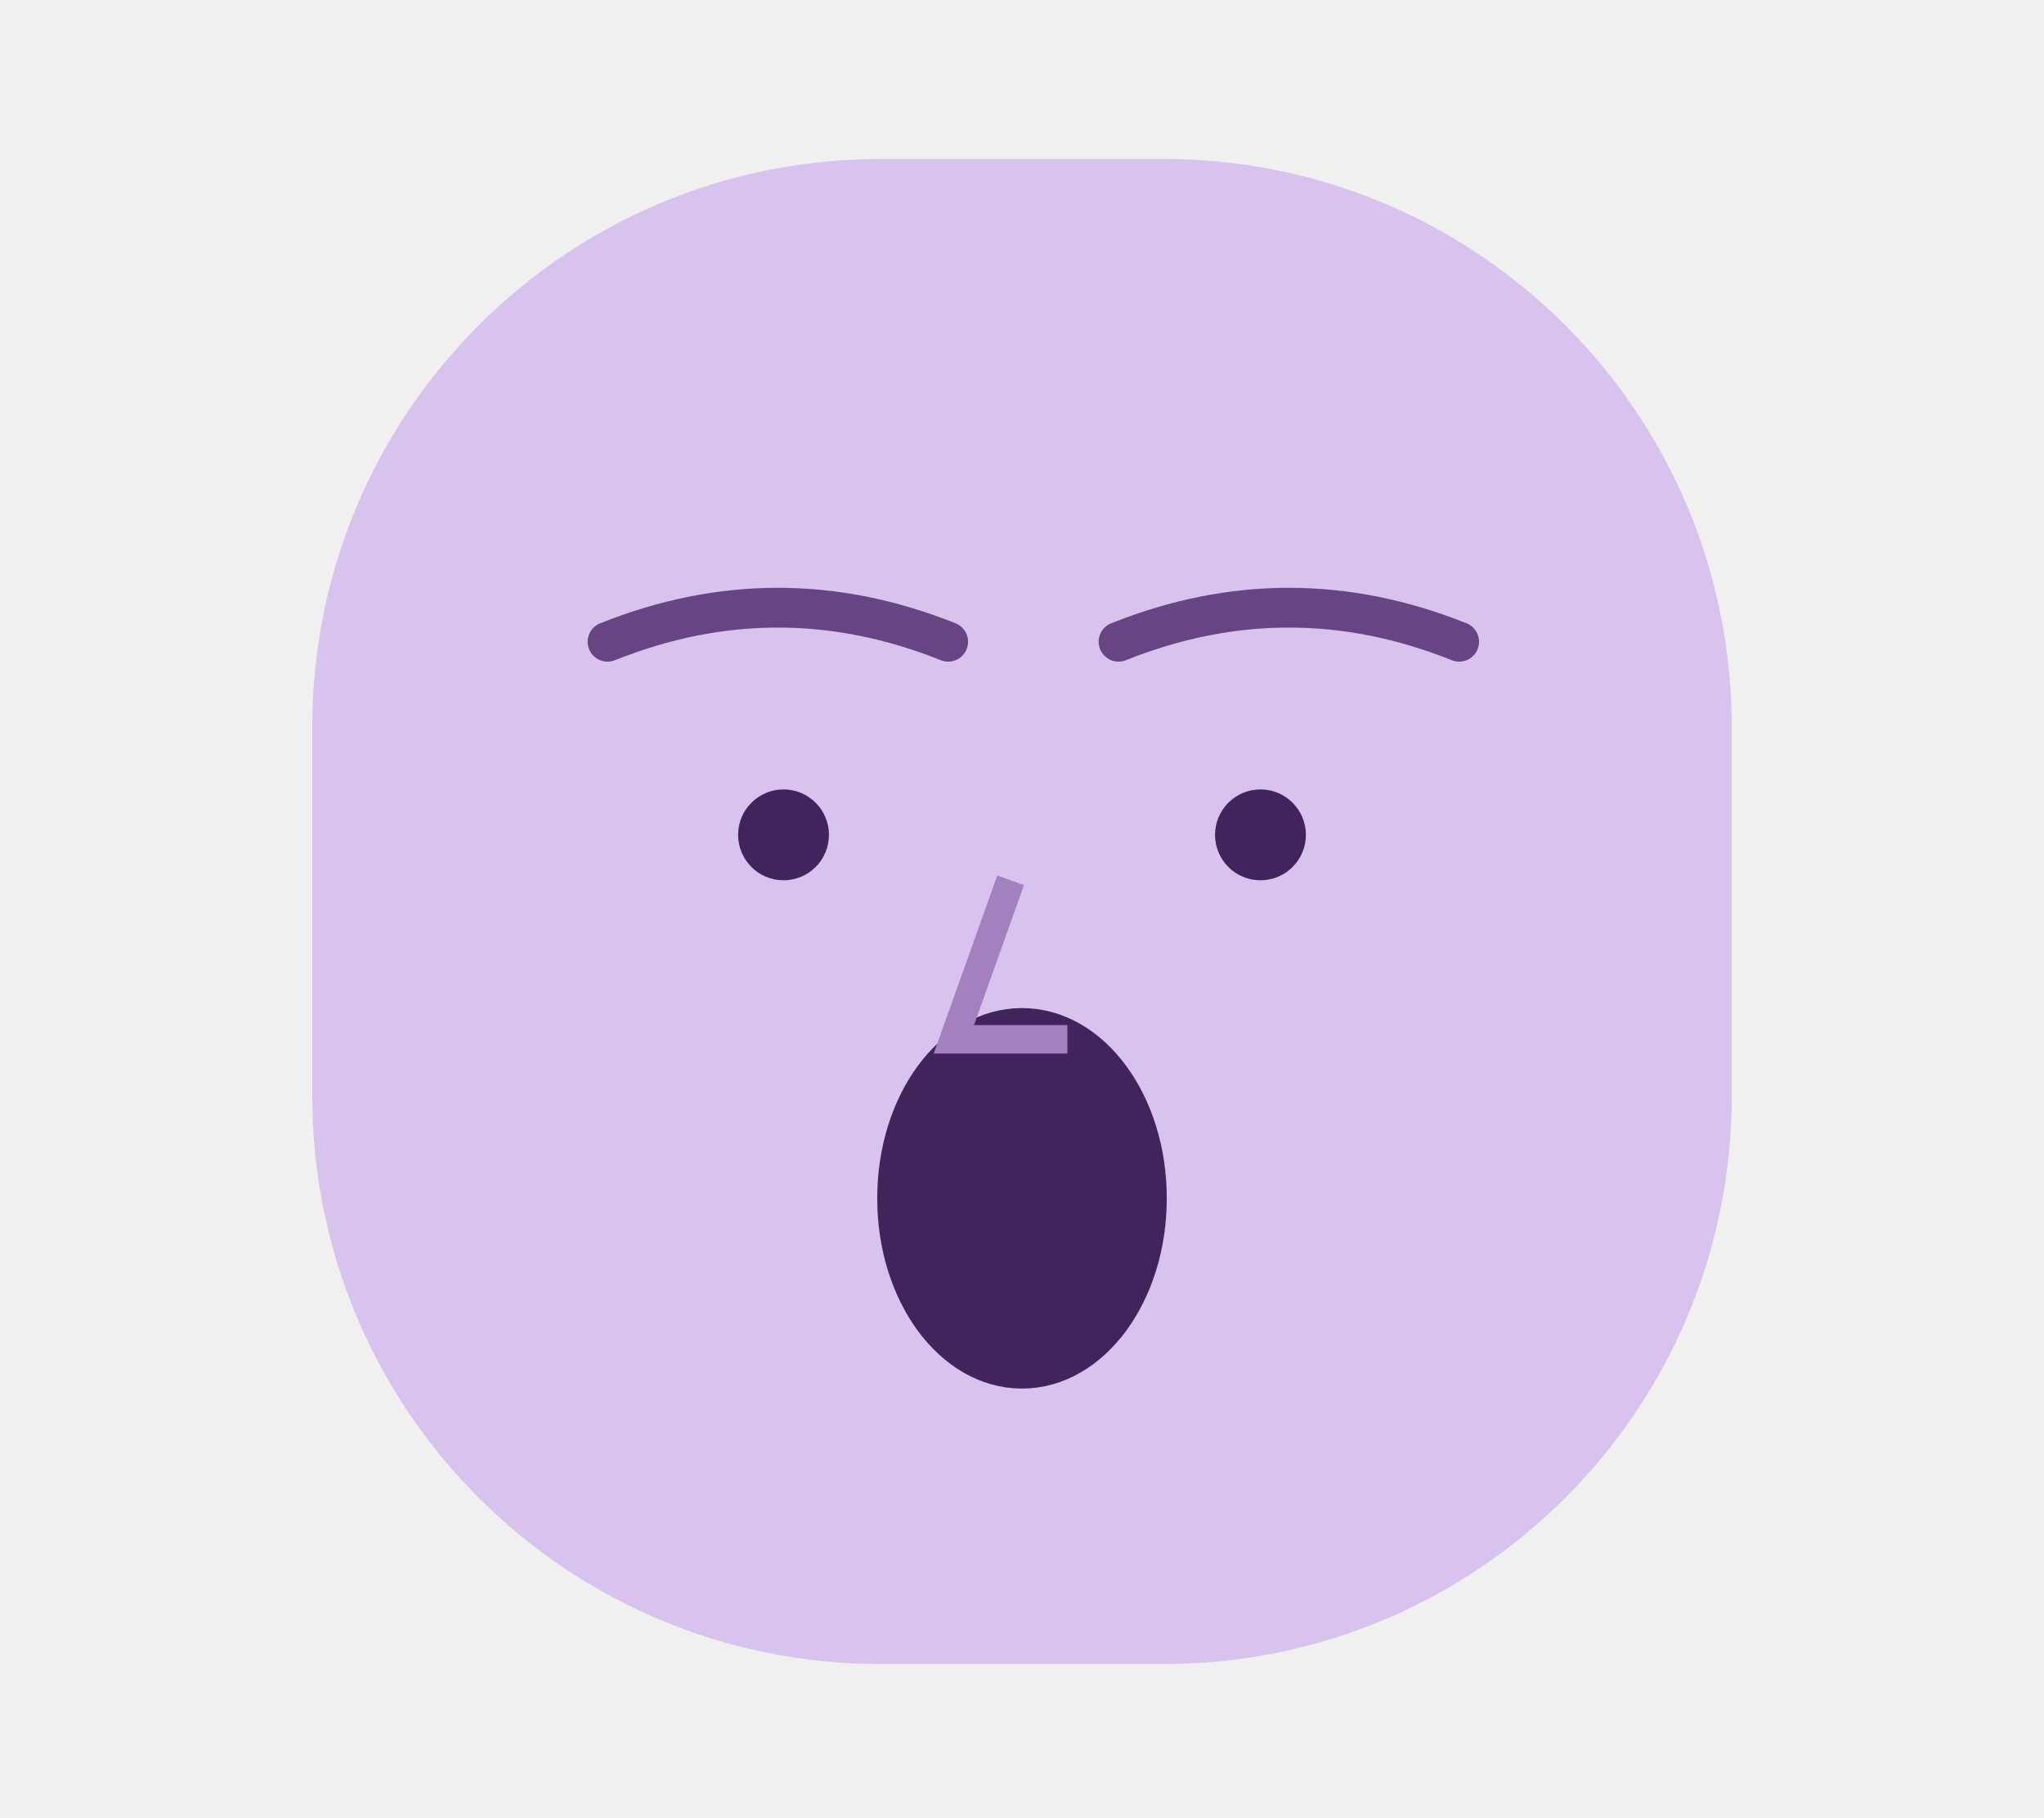
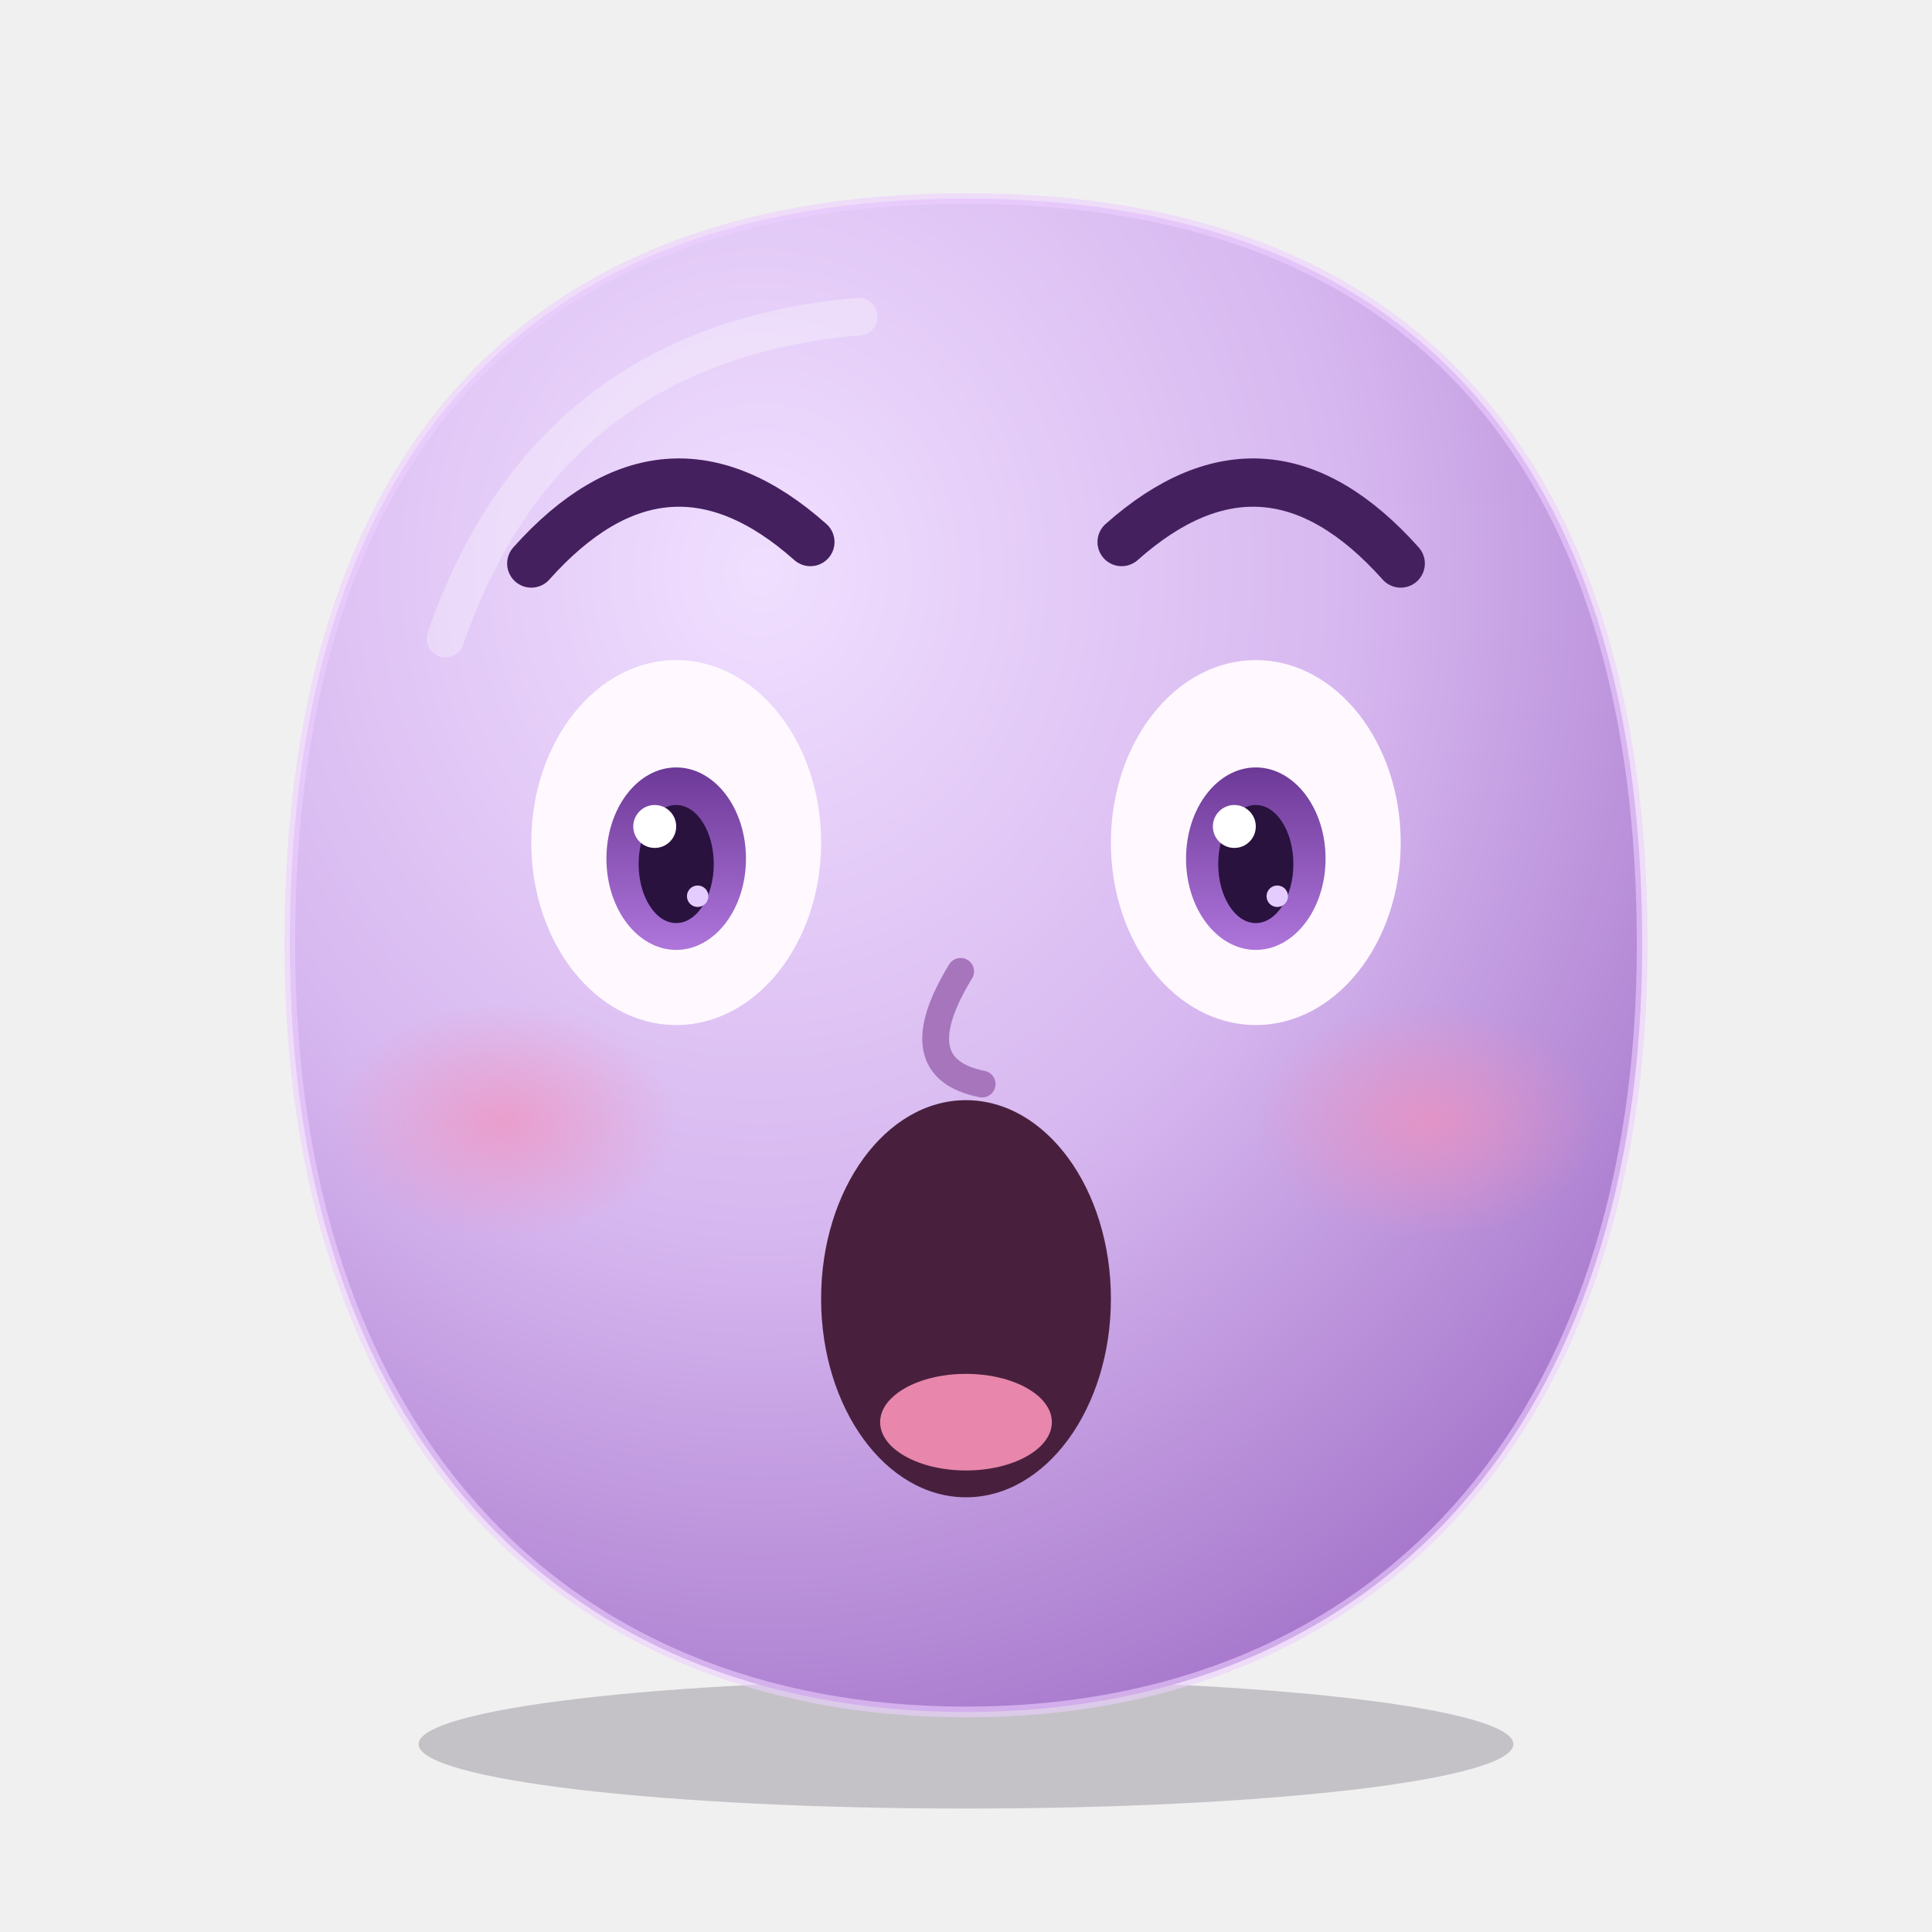
- <svg xmlns="http://www.w3.org/2000/svg" viewBox="0 0 360 320">
-   <rect x="55" y="28" width="250" height="265" rx="100" fill="#d8c3ef" />
-   <path d="M107 113q30-12 60 0M197 113q30-12 60 0" fill="none" stroke="#674484" stroke-width="7" stroke-linecap="round" />
-   <g fill="#42245c">
-     <circle cx="138" cy="147" r="8" />
-     <circle cx="222" cy="147" r="8" />
-   </g>
-   <g fill="none" stroke="#42245c" stroke-width="7" stroke-linecap="round">
-     <ellipse cx="180" cy="211" rx="22" ry="30" fill="#42245c" />
-   </g>
-   <path d="M178 155l-10 28h20" fill="none" stroke="#a380be" stroke-width="5" />
+ <svg xmlns="http://www.w3.org/2000/svg" viewBox="0 0 360 360" role="img" aria-labelledby="title">
+   <defs>
+     <radialGradient id="skin" cx="35%" cy="25%" r="80%">
+       <stop stop-color="#f0dfff" />
+       <stop offset=".55" stop-color="#d6b6ef" />
+       <stop offset="1" stop-color="#a778cc" />
+     </radialGradient>
+     <radialGradient id="blush">
+       <stop stop-color="#f192bd" stop-opacity=".7" />
+       <stop offset="1" stop-color="#f192bd" stop-opacity="0" />
+     </radialGradient>
+     <linearGradient id="iris" x2="0" y2="1">
+       <stop stop-color="#6d3997" />
+       <stop offset="1" stop-color="#ae75db" />
+     </linearGradient>
+     <linearGradient id="heart" x2=".7" y2="1">
+       <stop stop-color="#ff995b" />
+       <stop offset=".5" stop-color="#f75398" />
+       <stop offset="1" stop-color="#ba46bd" />
+     </linearGradient>
+   </defs>
+   <ellipse cx="180" cy="325" rx="102" ry="12" fill="#120a21" opacity=".2" />
+   <path d="M180 37 C92 37 54 92 54 176 C54 265 103 319 180 319 C257 319 306 265 306 176 C306 92 268 37 180 37Z" fill="url(#skin)" stroke="#eccfff" stroke-opacity=".6" stroke-width="2" />
+   <path d="M83 119 Q102 64 160 59" fill="none" stroke="#fff" stroke-opacity=".3" stroke-width="7" stroke-linecap="round" />
+   <ellipse cx="94" cy="209" rx="32" ry="22" fill="url(#blush)" />
+   <ellipse cx="266" cy="209" rx="32" ry="22" fill="url(#blush)" />
+   <path d="M179 181 Q168 199 183 202" fill="none" stroke="#a675bc" stroke-width="5" stroke-linecap="round" />
+   <path d="M99 105 Q124 77 151 101" fill="none" stroke="#45205f" stroke-width="9" stroke-linecap="round" stroke-linejoin="round" />
+   <path d="M209 101 Q236 77 261 105" fill="none" stroke="#45205f" stroke-width="9" stroke-linecap="round" stroke-linejoin="round" />
+   <ellipse cx="126" cy="157" rx="27" ry="34" fill="#fff9ff" />
+   <ellipse cx="126" cy="160" rx="13" ry="17" fill="url(#iris)" />
+   <ellipse cx="126" cy="161" rx="7" ry="11" fill="#29123e" />
+   <circle cx="122" cy="154" r="4" fill="white" />
+   <circle cx="130" cy="167" r="2" fill="#e4ccff" />
+   <ellipse cx="234" cy="157" rx="27" ry="34" fill="#fff9ff" />
+   <ellipse cx="234" cy="160" rx="13" ry="17" fill="url(#iris)" />
+   <ellipse cx="234" cy="161" rx="7" ry="11" fill="#29123e" />
+   <circle cx="230" cy="154" r="4" fill="white" />
+   <circle cx="238" cy="167" r="2" fill="#e4ccff" />
+   <ellipse cx="180" cy="242" rx="27" ry="37" fill="#48203e" />
+   <ellipse cx="180" cy="265" rx="16" ry="9" fill="#e887ab" />
</svg>
